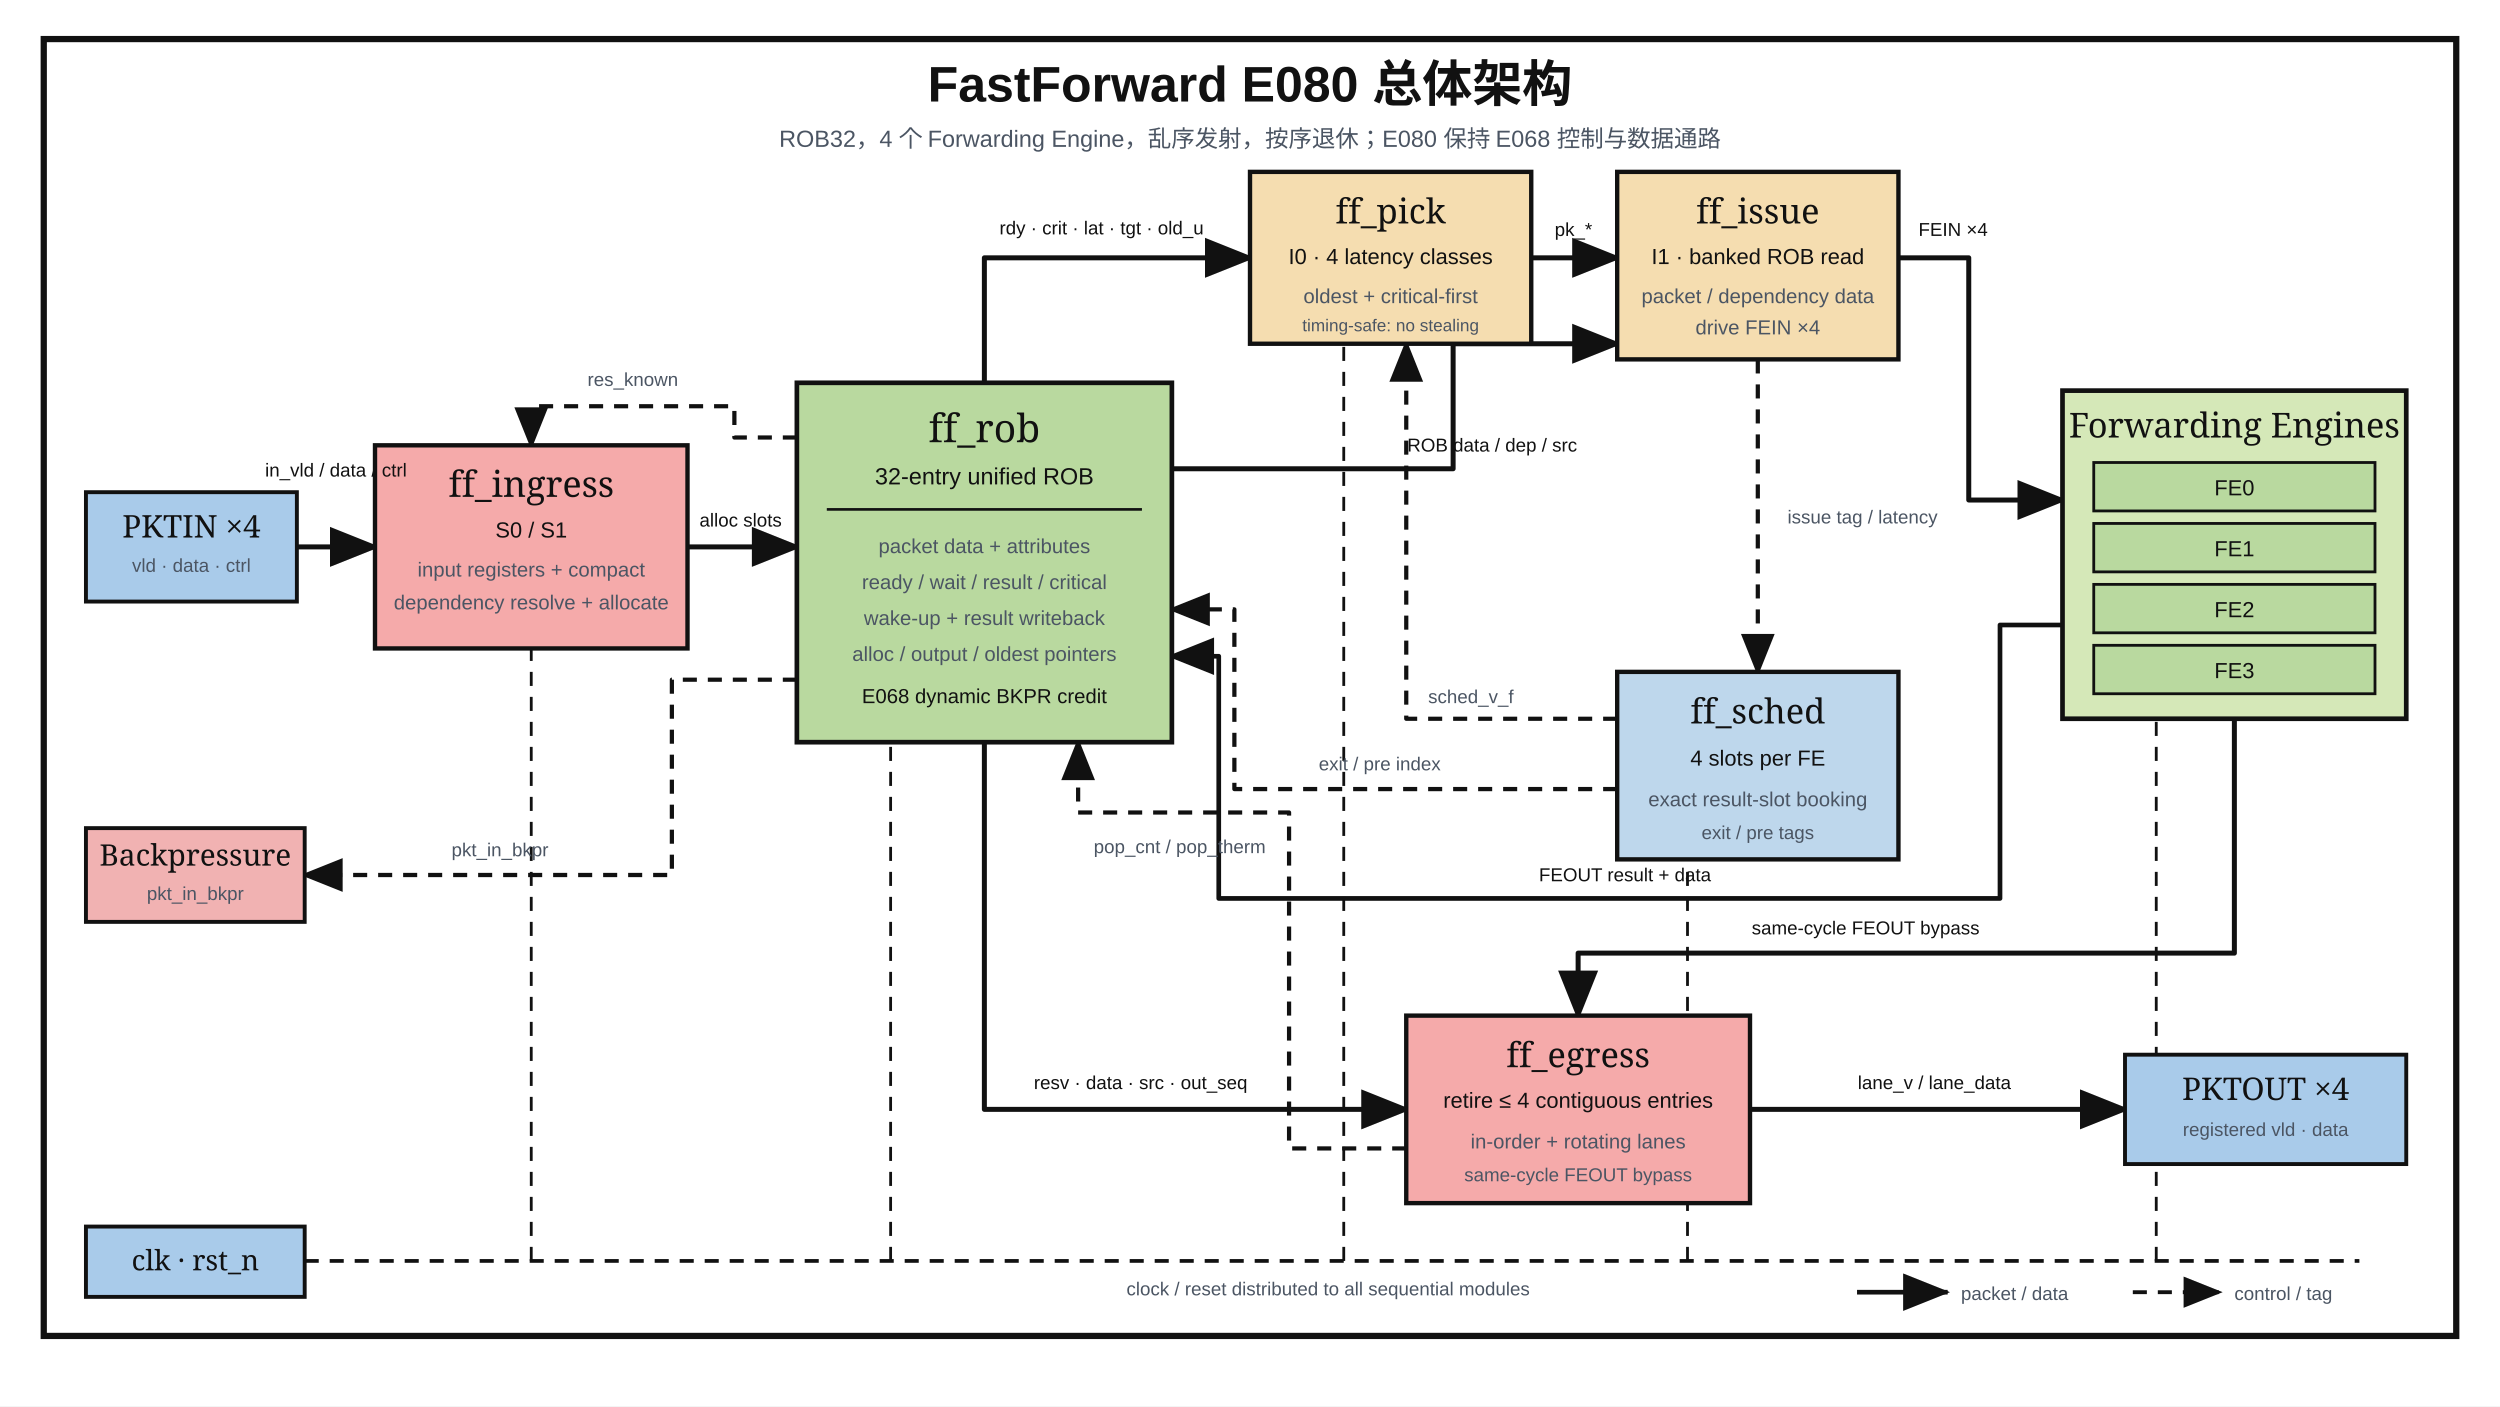
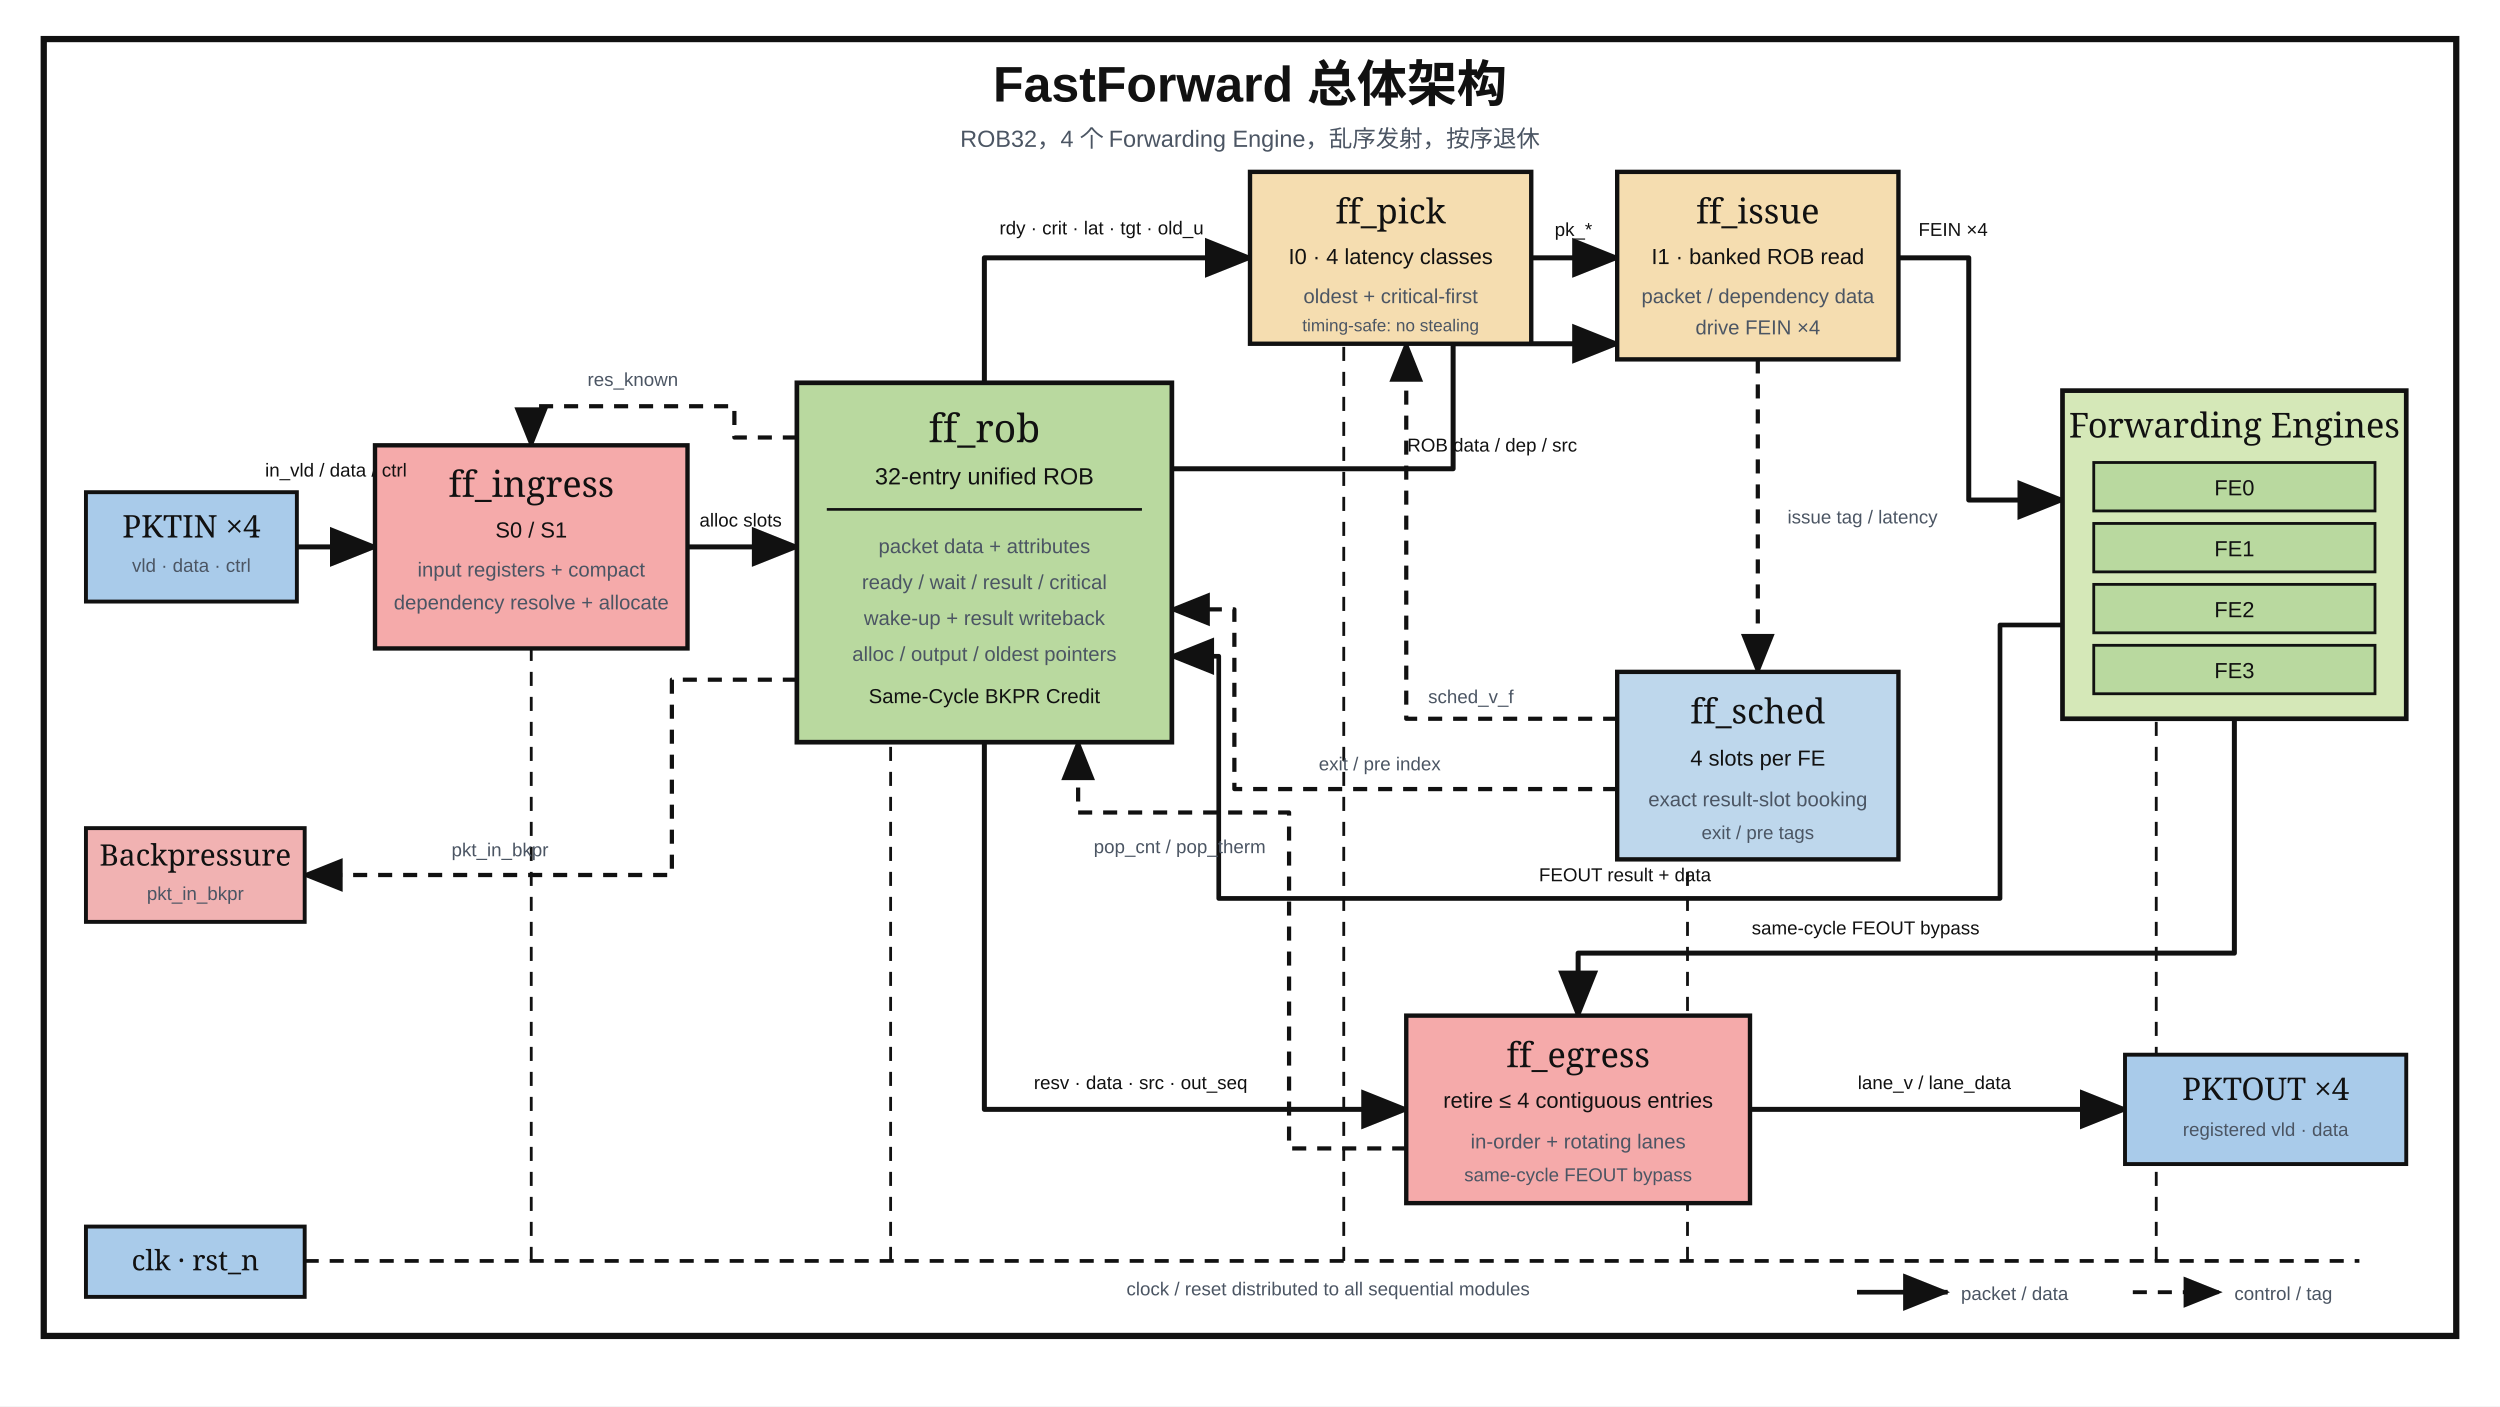
<svg xmlns="http://www.w3.org/2000/svg" width="1600" height="900" viewBox="0 0 1600 900">
  <style>.c-paper-canvas{fill:#fff;stroke:none}.c-paper-boundary{fill:#fff;stroke:#111}.c-paper-io{fill:#a9cbea;stroke:#111}.c-paper-front{fill:#f5aaaa;stroke:#111}.c-paper-store{fill:#b9d99f;stroke:#111}.c-paper-select{fill:#f5ddb0;stroke:#111}.c-paper-control{fill:#bed7ec;stroke:#111}.c-paper-fe{fill:#d5e8b8;stroke:#111}.c-paper-bkpr{fill:#f1b2b2;stroke:#111}.t-paper{fill:#111;font-family:Arial,Microsoft YaHei,PingFang SC,sans-serif}.t-paper-serif{fill:#111;font-family:Georgia,SimSun,serif}.t-paper-muted{fill:#4b5563;font-family:Arial,Microsoft YaHei,PingFang SC,sans-serif}.a-paper{stroke:#111;fill:none;stroke-linejoin:round;stroke-linecap:square}.a-paper-control{stroke:#111;fill:none;stroke-dasharray:9,7;stroke-linejoin:round}.m-paper{fill:#111}</style>
  <g id="paper-overall-architecture">
    <defs>
      <marker id="paper-arrowhead" markerWidth="10" markerHeight="8" refX="9" refY="4" orient="auto">
        <polygon points="0 0, 10 4, 0 8" class="m-paper" />
      </marker>
    </defs>
    <rect x="0" y="0" width="1600" height="900" class="c-paper-canvas" />
    <rect x="28" y="25" width="1544" height="830" class="c-paper-boundary" stroke-width="4" />
-     <text x="800" y="65" class="t-paper" font-size="32" font-weight="700" text-anchor="middle">FastForward E080 总体架构</text>
-     <text x="800" y="94" class="t-paper-muted" font-size="15" text-anchor="middle">ROB32，4 个 Forwarding Engine，乱序发射，按序退休；E080 保持 E068 控制与数据通路</text>
+     <text x="800" y="65" class="t-paper" font-size="32" font-weight="700" text-anchor="middle">FastForward 总体架构</text>
+     <text x="800" y="94" class="t-paper-muted" font-size="15" text-anchor="middle">ROB32，4 个 Forwarding Engine，乱序发射，按序退休</text>
    <path d="M190 350 L240 350" class="a-paper" stroke-width="3.2" marker-end="url(#paper-arrowhead)" />
    <path d="M440 350 L510 350" class="a-paper" stroke-width="3.2" marker-end="url(#paper-arrowhead)" />
    <path d="M630 245 L630 165 L800 165" class="a-paper" stroke-width="3.2" marker-end="url(#paper-arrowhead)" />
    <path d="M980 165 L1035 165" class="a-paper" stroke-width="3.2" marker-end="url(#paper-arrowhead)" />
    <path d="M750 300 L930 300 L930 220 L1035 220" class="a-paper" stroke-width="3.2" marker-end="url(#paper-arrowhead)" />
    <path d="M1215 165 L1260 165 L1260 320 L1320 320" class="a-paper" stroke-width="3.2" marker-end="url(#paper-arrowhead)" />
    <path d="M630 475 L630 710 L900 710" class="a-paper" stroke-width="3.2" marker-end="url(#paper-arrowhead)" />
    <path d="M1430 460 L1430 610 L1010 610 L1010 650" class="a-paper" stroke-width="3.2" marker-end="url(#paper-arrowhead)" />
    <path d="M1120 710 L1360 710" class="a-paper" stroke-width="3.2" marker-end="url(#paper-arrowhead)" />
    <path d="M1125 230 L1125 430" class="a-paper-control" stroke-width="2.7" marker-end="url(#paper-arrowhead)" />
    <path d="M1035 460 L900 460 L900 220" class="a-paper-control" stroke-width="2.7" marker-end="url(#paper-arrowhead)" />
    <path d="M1035 505 L790 505 L790 390 L750 390" class="a-paper-control" stroke-width="2.7" marker-end="url(#paper-arrowhead)" />
    <path d="M1320 400 L1280 400 L1280 575 L780 575 L780 420 L750 420" class="a-paper" stroke-width="3" marker-end="url(#paper-arrowhead)" />
    <path d="M900 735 L825 735 L825 520 L690 520 L690 475" class="a-paper-control" stroke-width="2.7" marker-end="url(#paper-arrowhead)" />
    <path d="M510 280 L470 280 L470 260 L340 260 L340 285" class="a-paper-control" stroke-width="2.7" marker-end="url(#paper-arrowhead)" />
    <path d="M510 435 L430 435 L430 560 L195 560" class="a-paper-control" stroke-width="2.7" marker-end="url(#paper-arrowhead)" />
    <path d="M195 807 L1510 807" class="a-paper-control" stroke-width="2.4" />
    <path d="M340 807 L340 415" class="a-paper-control" stroke-width="1.8" />
    <path d="M570 807 L570 475" class="a-paper-control" stroke-width="1.8" />
    <path d="M860 807 L860 220" class="a-paper-control" stroke-width="1.8" />
    <path d="M1080 807 L1080 550" class="a-paper-control" stroke-width="1.8" />
    <path d="M1380 807 L1380 460" class="a-paper-control" stroke-width="1.8" />
    <rect x="55" y="315" width="135" height="70" class="c-paper-canvas" />
    <rect x="55" y="315" width="135" height="70" class="c-paper-io" stroke-width="2.5" />
    <text x="122.5" y="344" class="t-paper-serif" font-size="20" text-anchor="middle">PKTIN ×4</text>
    <text x="122.5" y="366" class="t-paper-muted" font-size="12" text-anchor="middle">vld · data · ctrl</text>
    <rect x="1360" y="675" width="180" height="70" class="c-paper-canvas" />
    <rect x="1360" y="675" width="180" height="70" class="c-paper-io" stroke-width="2.5" />
    <text x="1450" y="704" class="t-paper-serif" font-size="20" text-anchor="middle">PKTOUT ×4</text>
    <text x="1450" y="727" class="t-paper-muted" font-size="12" text-anchor="middle">registered vld · data</text>
    <rect x="55" y="530" width="140" height="60" class="c-paper-canvas" />
    <rect x="55" y="530" width="140" height="60" class="c-paper-bkpr" stroke-width="2.5" />
    <text x="125" y="554" class="t-paper-serif" font-size="19" text-anchor="middle">Backpressure</text>
    <text x="125" y="576" class="t-paper-muted" font-size="12" text-anchor="middle">pkt_in_bkpr</text>
    <rect x="55" y="785" width="140" height="45" class="c-paper-canvas" />
    <rect x="55" y="785" width="140" height="45" class="c-paper-io" stroke-width="2.5" />
    <text x="125" y="813" class="t-paper-serif" font-size="18" text-anchor="middle">clk · rst_n</text>
    <rect x="240" y="285" width="200" height="130" class="c-paper-canvas" />
    <rect x="240" y="285" width="200" height="130" class="c-paper-front" stroke-width="2.8" />
    <text x="340" y="318" class="t-paper-serif" font-size="23" text-anchor="middle">ff_ingress</text>
    <text x="340" y="344" class="t-paper" font-size="14" text-anchor="middle">S0 / S1</text>
    <text x="340" y="369" class="t-paper-muted" font-size="13" text-anchor="middle">input registers + compact</text>
    <text x="340" y="390" class="t-paper-muted" font-size="13" text-anchor="middle">dependency resolve + allocate</text>
    <rect x="510" y="245" width="240" height="230" class="c-paper-canvas" />
    <rect x="510" y="245" width="240" height="230" class="c-paper-store" stroke-width="3" />
    <text x="630" y="283" class="t-paper-serif" font-size="25" text-anchor="middle">ff_rob</text>
    <text x="630" y="310" class="t-paper" font-size="15" text-anchor="middle">32-entry unified ROB</text>
    <line x1="530" y1="326" x2="730" y2="326" class="a-paper" stroke-width="1.7" />
    <text x="630" y="354" class="t-paper-muted" font-size="13" text-anchor="middle">packet data + attributes</text>
    <text x="630" y="377" class="t-paper-muted" font-size="13" text-anchor="middle">ready / wait / result / critical</text>
    <text x="630" y="400" class="t-paper-muted" font-size="13" text-anchor="middle">wake-up + result writeback</text>
    <text x="630" y="423" class="t-paper-muted" font-size="13" text-anchor="middle">alloc / output / oldest pointers</text>
-     <text x="630" y="450" class="t-paper" font-size="13" text-anchor="middle">E068 dynamic BKPR credit</text>
+     <text x="630" y="450" class="t-paper" font-size="13" text-anchor="middle">Same-Cycle BKPR Credit</text>
    <rect x="800" y="110" width="180" height="110" class="c-paper-canvas" />
    <rect x="800" y="110" width="180" height="110" class="c-paper-select" stroke-width="2.8" />
    <text x="890" y="143" class="t-paper-serif" font-size="22" text-anchor="middle">ff_pick</text>
    <text x="890" y="169" class="t-paper" font-size="14" text-anchor="middle">I0 · 4 latency classes</text>
    <text x="890" y="194" class="t-paper-muted" font-size="13" text-anchor="middle">oldest + critical-first</text>
    <text x="890" y="212" class="t-paper-muted" font-size="11" text-anchor="middle">timing-safe: no stealing</text>
    <rect x="1035" y="110" width="180" height="120" class="c-paper-canvas" />
    <rect x="1035" y="110" width="180" height="120" class="c-paper-select" stroke-width="2.8" />
    <text x="1125" y="143" class="t-paper-serif" font-size="22" text-anchor="middle">ff_issue</text>
    <text x="1125" y="169" class="t-paper" font-size="14" text-anchor="middle">I1 · banked ROB read</text>
    <text x="1125" y="194" class="t-paper-muted" font-size="13" text-anchor="middle">packet / dependency data</text>
    <text x="1125" y="214" class="t-paper-muted" font-size="13" text-anchor="middle">drive FEIN ×4</text>
    <rect x="1035" y="430" width="180" height="120" class="c-paper-canvas" />
    <rect x="1035" y="430" width="180" height="120" class="c-paper-control" stroke-width="2.8" />
    <text x="1125" y="463" class="t-paper-serif" font-size="22" text-anchor="middle">ff_sched</text>
    <text x="1125" y="490" class="t-paper" font-size="14" text-anchor="middle">4 slots per FE</text>
    <text x="1125" y="516" class="t-paper-muted" font-size="13" text-anchor="middle">exact result-slot booking</text>
    <text x="1125" y="537" class="t-paper-muted" font-size="12" text-anchor="middle">exit / pre tags</text>
    <rect x="1320" y="250" width="220" height="210" class="c-paper-canvas" />
    <rect x="1320" y="250" width="220" height="210" class="c-paper-fe" stroke-width="3" />
    <text x="1430" y="280" class="t-paper-serif" font-size="22" text-anchor="middle">Forwarding Engines</text>
    <rect x="1340" y="296" width="180" height="31" class="c-paper-canvas" />
    <rect x="1340" y="296" width="180" height="31" class="c-paper-store" stroke-width="1.8" />
    <text x="1430" y="317" class="t-paper" font-size="14" text-anchor="middle">FE0</text>
    <rect x="1340" y="335" width="180" height="31" class="c-paper-canvas" />
    <rect x="1340" y="335" width="180" height="31" class="c-paper-store" stroke-width="1.8" />
    <text x="1430" y="356" class="t-paper" font-size="14" text-anchor="middle">FE1</text>
    <rect x="1340" y="374" width="180" height="31" class="c-paper-canvas" />
    <rect x="1340" y="374" width="180" height="31" class="c-paper-store" stroke-width="1.8" />
    <text x="1430" y="395" class="t-paper" font-size="14" text-anchor="middle">FE2</text>
    <rect x="1340" y="413" width="180" height="31" class="c-paper-canvas" />
    <rect x="1340" y="413" width="180" height="31" class="c-paper-store" stroke-width="1.8" />
    <text x="1430" y="434" class="t-paper" font-size="14" text-anchor="middle">FE3</text>
    <rect x="900" y="650" width="220" height="120" class="c-paper-canvas" />
    <rect x="900" y="650" width="220" height="120" class="c-paper-front" stroke-width="2.8" />
    <text x="1010" y="683" class="t-paper-serif" font-size="22" text-anchor="middle">ff_egress</text>
    <text x="1010" y="709" class="t-paper" font-size="14" text-anchor="middle">retire ≤ 4 contiguous entries</text>
    <text x="1010" y="735" class="t-paper-muted" font-size="13" text-anchor="middle">in-order + rotating lanes</text>
    <text x="1010" y="756" class="t-paper-muted" font-size="12" text-anchor="middle">same-cycle FEOUT bypass</text>
    <text x="215" y="305" class="t-paper" font-size="12" text-anchor="middle">in_vld / data / ctrl</text>
    <text x="474" y="337" class="t-paper" font-size="12" text-anchor="middle">alloc slots</text>
    <text x="705" y="150" class="t-paper" font-size="12" text-anchor="middle">rdy · crit · lat · tgt · old_u</text>
    <text x="1007" y="151" class="t-paper" font-size="12" text-anchor="middle">pk_*</text>
    <text x="955" y="289" class="t-paper" font-size="12" text-anchor="middle">ROB data / dep / src</text>
    <text x="1250" y="151" class="t-paper" font-size="12" text-anchor="middle">FEIN ×4</text>
    <text x="1144" y="335" class="t-paper-muted" font-size="12">issue tag / latency</text>
    <text x="914" y="450" class="t-paper-muted" font-size="12">sched_v_f</text>
    <text x="844" y="493" class="t-paper-muted" font-size="12">exit / pre index</text>
    <text x="1040" y="564" class="t-paper" font-size="12" text-anchor="middle">FEOUT result + data</text>
    <text x="730" y="697" class="t-paper" font-size="12" text-anchor="middle">resv · data · src · out_seq</text>
    <text x="1194" y="598" class="t-paper" font-size="12" text-anchor="middle">same-cycle FEOUT bypass</text>
    <text x="1238" y="697" class="t-paper" font-size="12" text-anchor="middle">lane_v / lane_data</text>
    <text x="755" y="546" class="t-paper-muted" font-size="12" text-anchor="middle">pop_cnt / pop_therm</text>
    <text x="405" y="247" class="t-paper-muted" font-size="12" text-anchor="middle">res_known</text>
    <text x="320" y="548" class="t-paper-muted" font-size="12" text-anchor="middle">pkt_in_bkpr</text>
    <text x="850" y="829" class="t-paper-muted" font-size="12" text-anchor="middle">clock / reset distributed to all sequential modules</text>
    <line x1="1190" y1="827" x2="1245" y2="827" class="a-paper" stroke-width="3" marker-end="url(#paper-arrowhead)" />
    <text x="1255" y="832" class="t-paper-muted" font-size="12">packet / data</text>
    <line x1="1365" y1="827" x2="1420" y2="827" class="a-paper-control" stroke-width="2.5" marker-end="url(#paper-arrowhead)" />
    <text x="1430" y="832" class="t-paper-muted" font-size="12">control / tag</text>
  </g>
</svg>
